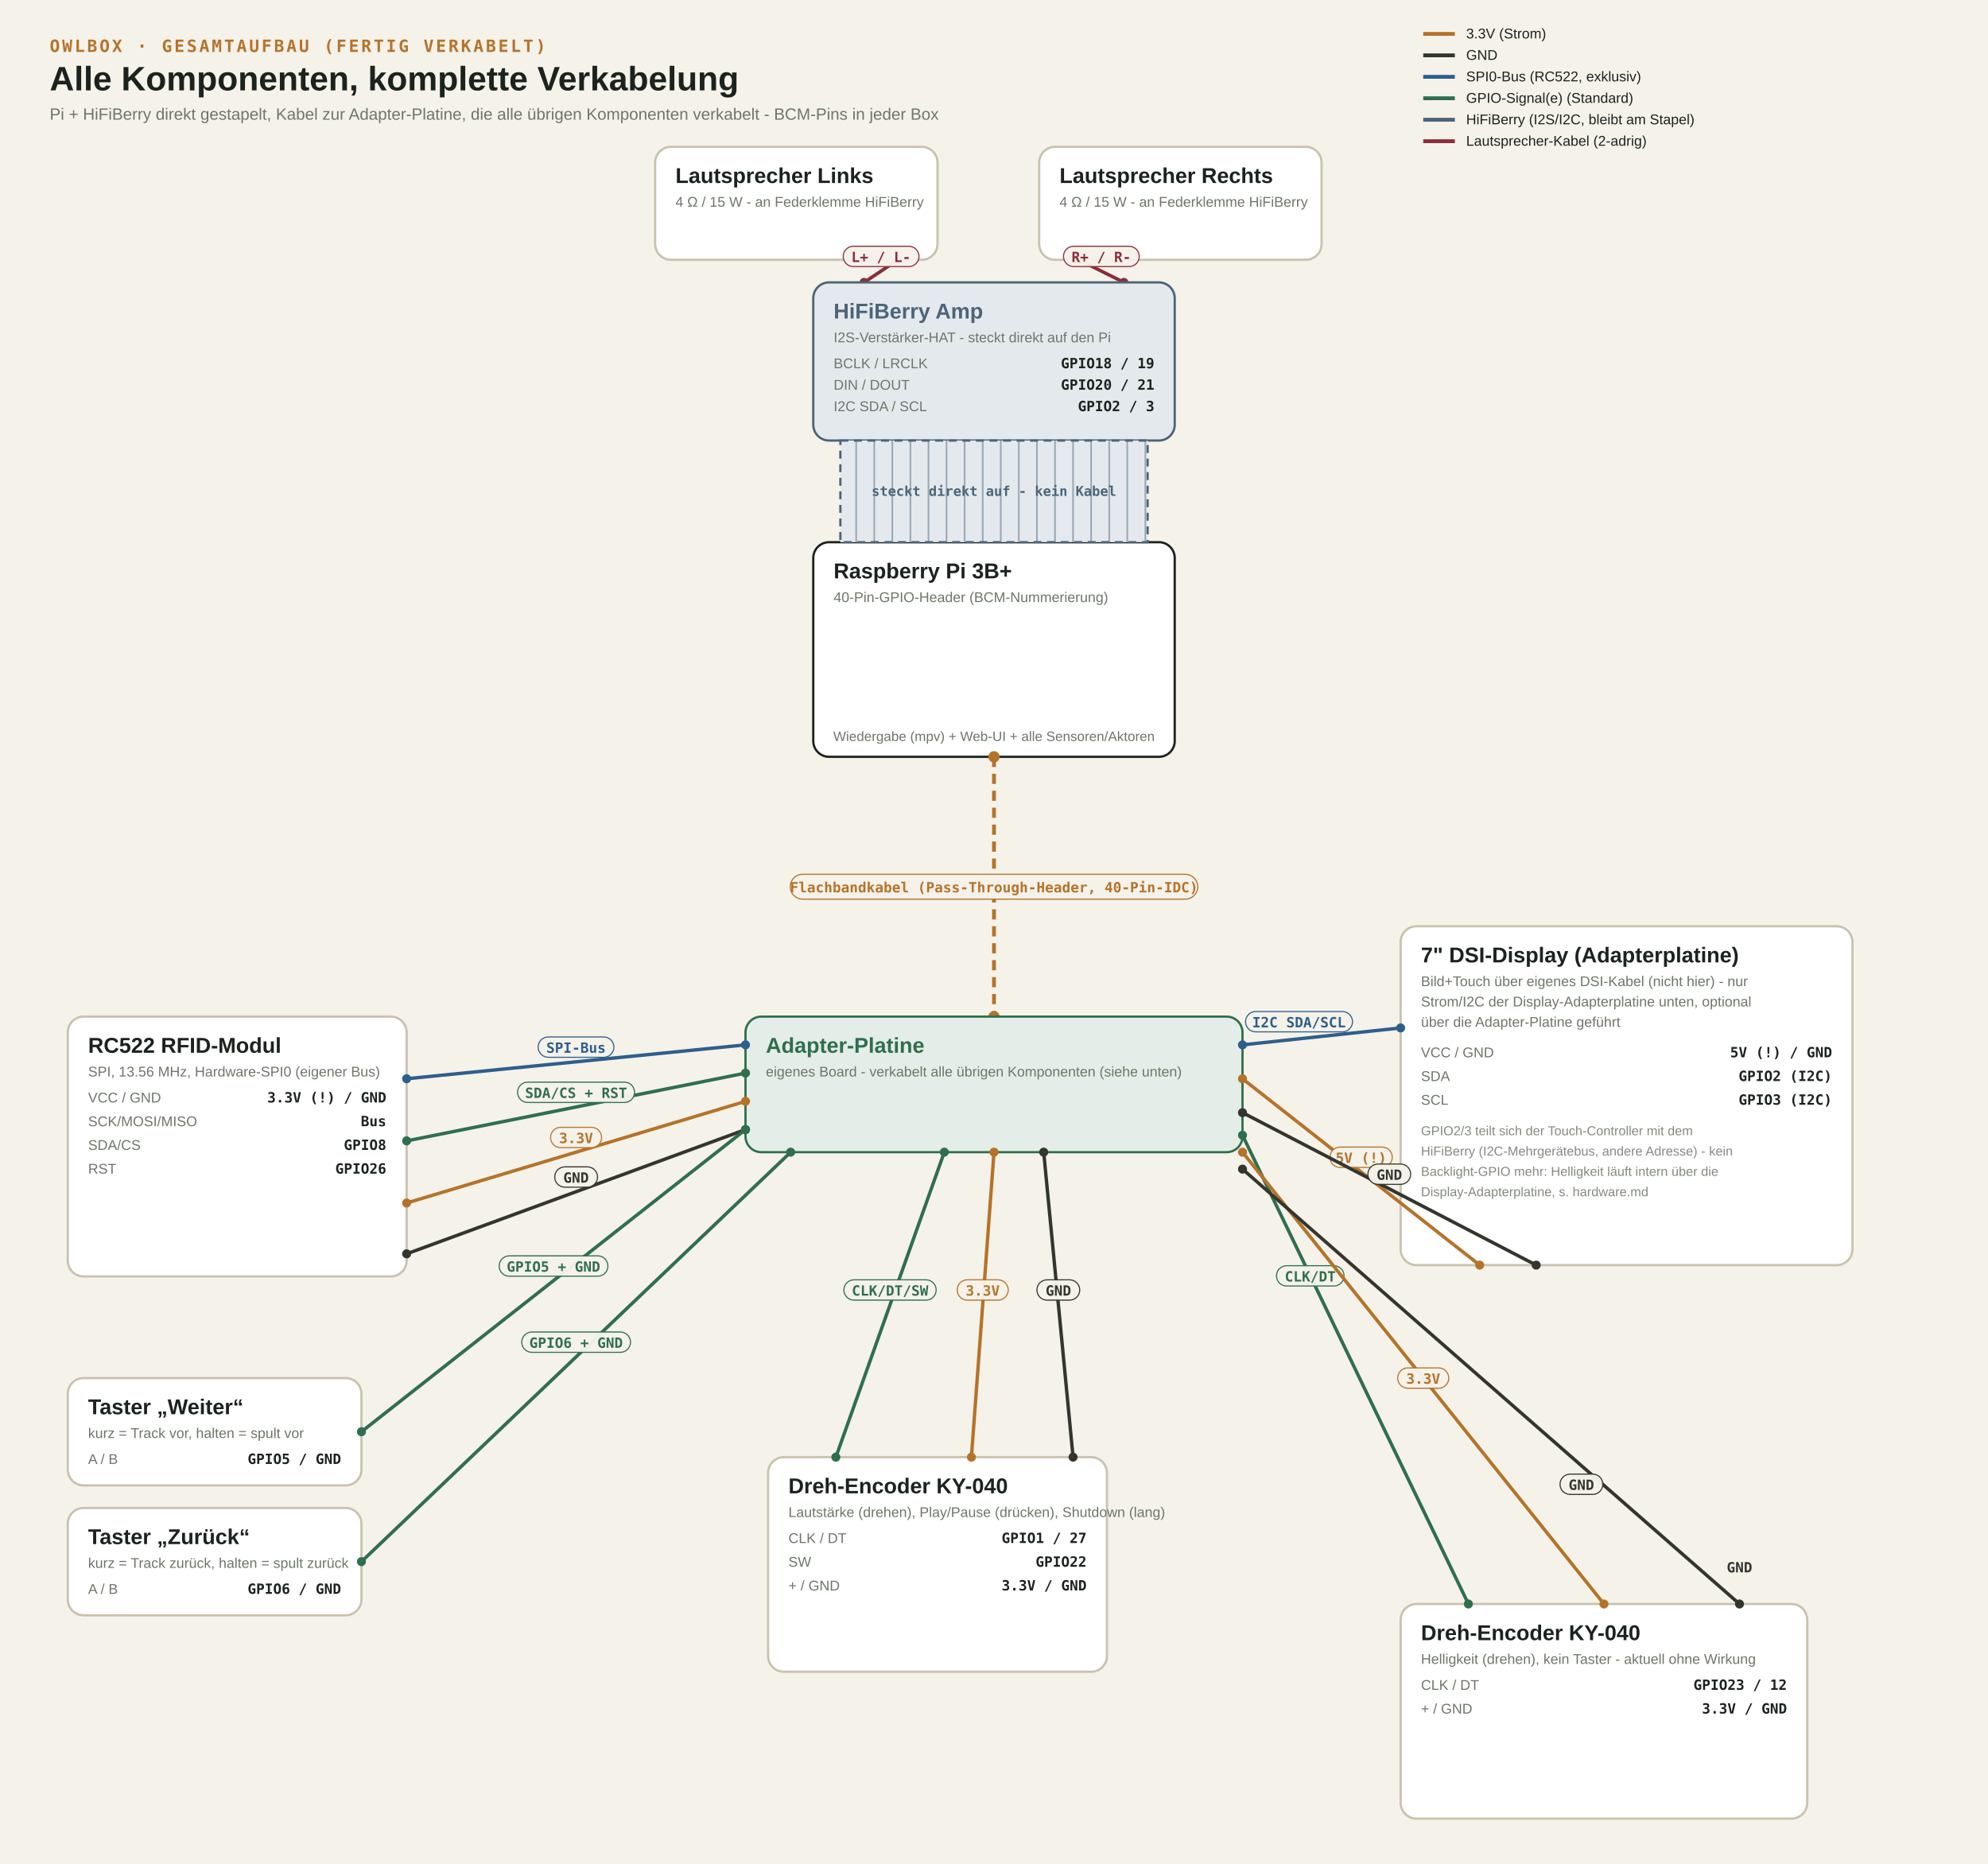
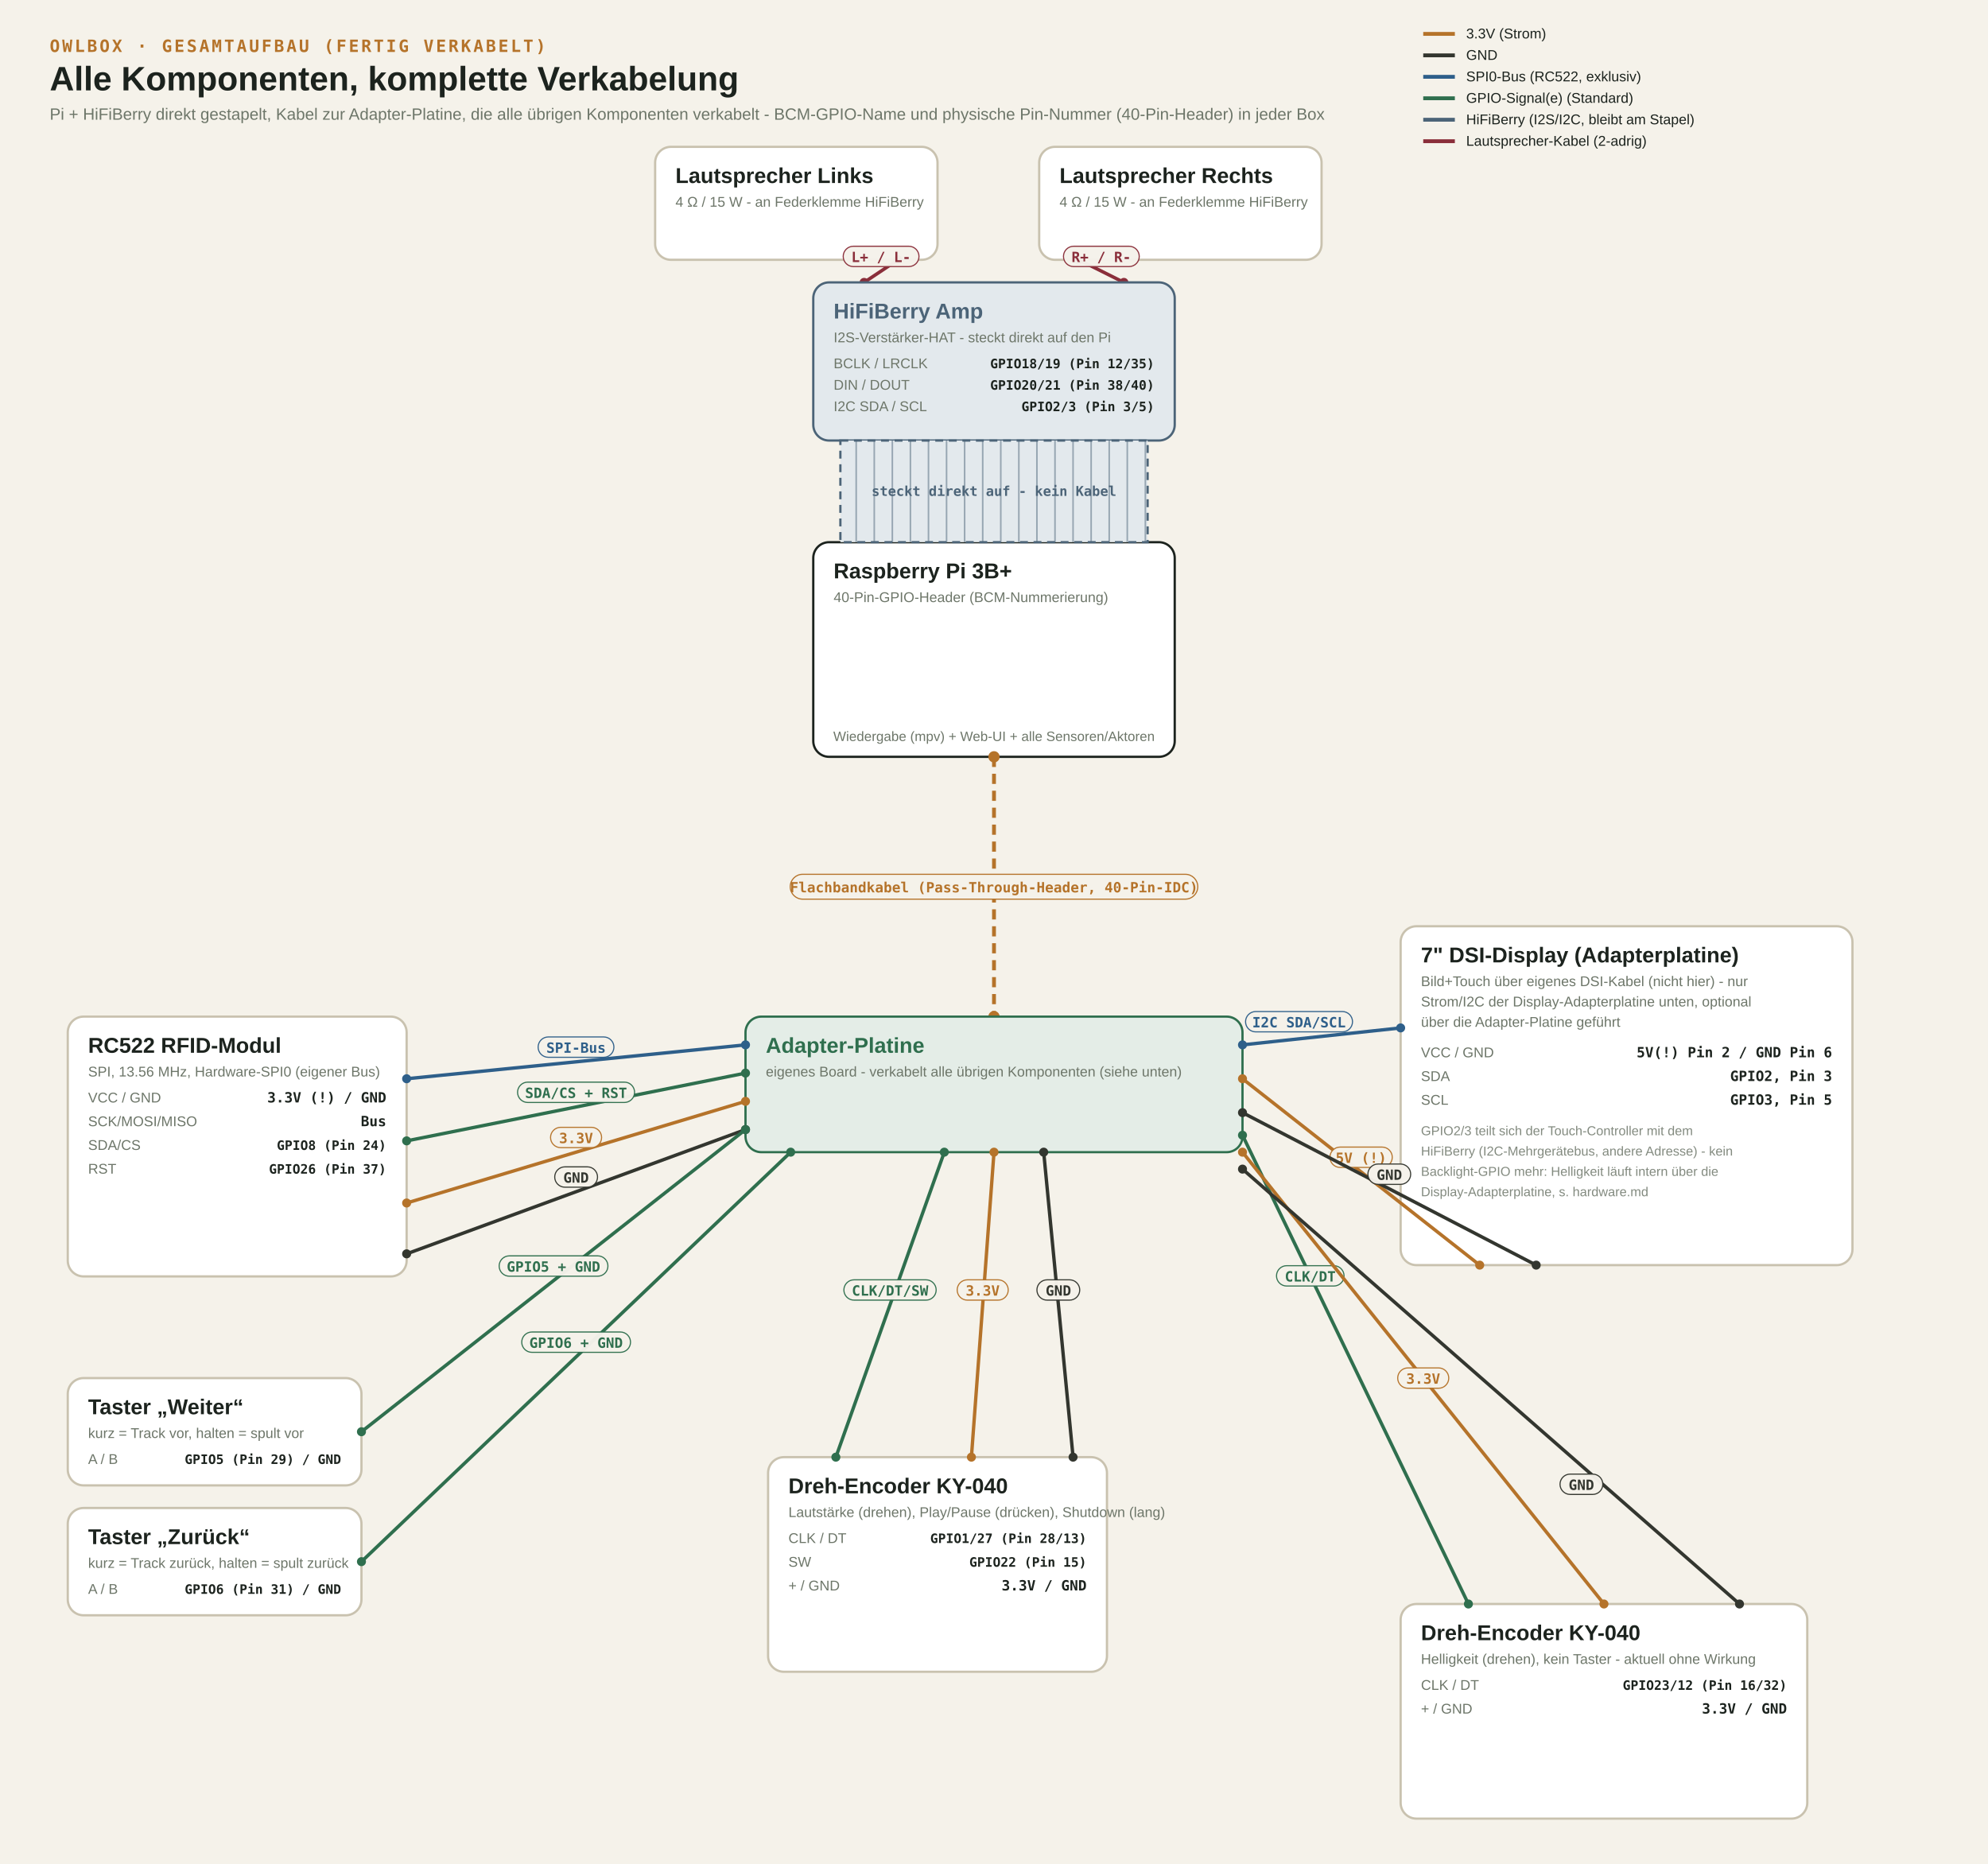
<svg xmlns="http://www.w3.org/2000/svg" viewBox="0 0 1760 1650" width="1760" height="1650" font-family="Arial, sans-serif">
  <rect x="0" y="0" width="1760" height="1720" fill="#f5f2ea" />
  <text x="44" y="46" font-size="15" letter-spacing="2" fill="#b5732a" font-family="ui-monospace, Consolas, monospace" font-weight="700">OWLBOX · GESAMTAUFBAU (FERTIG VERKABELT)</text>
  <text x="44" y="80" font-size="30" font-weight="800" fill="#1c231e" font-family="Arial, sans-serif">Alle Komponenten, komplette Verkabelung</text>
-   <text x="44" y="106" font-size="14.5" fill="#6d7669" font-family="Arial, sans-serif">Pi + HiFiBerry direkt gestapelt, Kabel zur Adapter-Platine, die alle übrigen Komponenten verkabelt - BCM-Pins in jeder Box</text>
+   <text x="44" y="106" font-size="14.5" fill="#6d7669" font-family="Arial, sans-serif">Pi + HiFiBerry direkt gestapelt, Kabel zur Adapter-Platine, die alle übrigen Komponenten verkabelt - BCM-GPIO-Name und physische Pin-Nummer (40-Pin-Header) in jeder Box</text>
  <line x1="1260" y1="30" x2="1288" y2="30" stroke="#b5732a" stroke-width="3.4" />
  <text x="1298" y="34" font-size="12.5" fill="#1c231e" font-family="Arial, sans-serif">3.3V (Strom)</text>
  <line x1="1260" y1="49" x2="1288" y2="49" stroke="#33362f" stroke-width="3.4" />
  <text x="1298" y="53" font-size="12.5" fill="#1c231e" font-family="Arial, sans-serif">GND</text>
  <line x1="1260" y1="68" x2="1288" y2="68" stroke="#2e5f8a" stroke-width="3.4" />
  <text x="1298" y="72" font-size="12.5" fill="#1c231e" font-family="Arial, sans-serif">SPI0-Bus (RC522, exklusiv)</text>
  <line x1="1260" y1="87" x2="1288" y2="87" stroke="#2f6f4e" stroke-width="3.4" />
  <text x="1298" y="91" font-size="12.5" fill="#1c231e" font-family="Arial, sans-serif">GPIO-Signal(e) (Standard)</text>
  <line x1="1260" y1="106" x2="1288" y2="106" stroke="#4c6478" stroke-width="3.4" />
  <text x="1298" y="110" font-size="12.5" fill="#1c231e" font-family="Arial, sans-serif">HiFiBerry (I2S/I2C, bleibt am Stapel)</text>
  <line x1="1260" y1="125" x2="1288" y2="125" stroke="#8a2e3a" stroke-width="3.4" />
  <text x="1298" y="129" font-size="12.5" fill="#1c231e" font-family="Arial, sans-serif">Lautsprecher-Kabel (2-adrig)</text>
  <rect x="580" y="130" width="250" height="100" rx="14" fill="#ffffff" stroke="#c9c2af" stroke-width="2" />
  <text x="598" y="162" font-size="19" font-weight="700" fill="#1c231e" font-family="Arial, sans-serif">Lautsprecher Links</text>
  <text x="598" y="183" font-size="12.5" fill="#6d7669" font-family="Arial, sans-serif">4 Ω / 15 W - an Federklemme HiFiBerry</text>
  <rect x="920" y="130" width="250" height="100" rx="14" fill="#ffffff" stroke="#c9c2af" stroke-width="2" />
  <text x="938" y="162" font-size="19" font-weight="700" fill="#1c231e" font-family="Arial, sans-serif">Lautsprecher Rechts</text>
  <text x="938" y="183" font-size="12.5" fill="#6d7669" font-family="Arial, sans-serif">4 Ω / 15 W - an Federklemme HiFiBerry</text>
  <line x1="765" y1="250" x2="795" y2="230" stroke="#8a2e3a" stroke-width="3" />
  <circle cx="765" cy="250" r="4" fill="#8a2e3a" />
  <circle cx="795" cy="230" r="4" fill="#8a2e3a" />
  <rect x="746.5" y="218.0" width="67.1" height="18" rx="9" fill="#f5f2ea" stroke="#8a2e3a" stroke-width="1" opacity="0.97" />
  <text x="780.0" y="232.0" font-size="12.5" fill="#8a2e3a" text-anchor="middle" font-family="ui-monospace, Consolas, monospace" font-weight="700">L+ / L-</text>
  <line x1="995" y1="250" x2="955" y2="230" stroke="#8a2e3a" stroke-width="3" />
  <circle cx="995" cy="250" r="4" fill="#8a2e3a" />
  <circle cx="955" cy="230" r="4" fill="#8a2e3a" />
  <rect x="941.5" y="218.0" width="67.1" height="18" rx="9" fill="#f5f2ea" stroke="#8a2e3a" stroke-width="1" opacity="0.97" />
  <text x="975.0" y="232.0" font-size="12.5" fill="#8a2e3a" text-anchor="middle" font-family="ui-monospace, Consolas, monospace" font-weight="700">R+ / R-</text>
  <rect x="720" y="250" width="320" height="140" rx="14" fill="#e3e9ed" stroke="#4c6478" stroke-width="2" />
  <text x="738" y="282" font-size="19" font-weight="700" fill="#4c6478" font-family="Arial, sans-serif">HiFiBerry Amp</text>
  <text x="738" y="303" font-size="12.5" fill="#6d7669" font-family="Arial, sans-serif">I2S-Verstärker-HAT - steckt direkt auf den Pi</text>
  <text x="738" y="326" font-size="12.5" fill="#6d7669" font-family="Arial, sans-serif">BCLK / LRCLK</text>
-   <text x="1022" y="326" font-size="12.5" fill="#1c231e" text-anchor="end" font-family="ui-monospace, Consolas, monospace" font-weight="600">GPIO18 / 19</text>
+   <text x="1022" y="326" font-size="11.5" fill="#1c231e" text-anchor="end" font-family="ui-monospace, Consolas, monospace" font-weight="600">GPIO18/19 (Pin 12/35)</text>
  <text x="738" y="345" font-size="12.5" fill="#6d7669" font-family="Arial, sans-serif">DIN / DOUT</text>
-   <text x="1022" y="345" font-size="12.5" fill="#1c231e" text-anchor="end" font-family="ui-monospace, Consolas, monospace" font-weight="600">GPIO20 / 21</text>
+   <text x="1022" y="345" font-size="11.5" fill="#1c231e" text-anchor="end" font-family="ui-monospace, Consolas, monospace" font-weight="600">GPIO20/21 (Pin 38/40)</text>
  <text x="738" y="364" font-size="12.5" fill="#6d7669" font-family="Arial, sans-serif">I2C SDA / SCL</text>
-   <text x="1022" y="364" font-size="12.5" fill="#1c231e" text-anchor="end" font-family="ui-monospace, Consolas, monospace" font-weight="600">GPIO2 / 3</text>
+   <text x="1022" y="364" font-size="11.5" fill="#1c231e" text-anchor="end" font-family="ui-monospace, Consolas, monospace" font-weight="600">GPIO2/3 (Pin 3/5)</text>
  <rect x="720" y="480" width="320" height="190" rx="14" fill="#ffffff" stroke="#1c231e" stroke-width="2" />
  <text x="738" y="512" font-size="19" font-weight="700" fill="#1c231e" font-family="Arial, sans-serif">Raspberry Pi 3B+</text>
  <text x="738" y="533" font-size="12.5" fill="#6d7669" font-family="Arial, sans-serif">40-Pin-GPIO-Header (BCM-Nummerierung)</text>
  <text x="880" y="656" font-size="12" fill="#6d7669" text-anchor="middle" font-family="Arial, sans-serif">Wiedergabe (mpv) + Web-UI + alle Sensoren/Aktoren</text>
  <rect x="744" y="390" width="272" height="90" fill="#e3e9ed" stroke="#4c6478" stroke-width="2" stroke-dasharray="7 5" />
  <line x1="758" y1="390" x2="758" y2="480" stroke="#4c6478" stroke-width="1.4" opacity="0.5" />
  <line x1="774" y1="390" x2="774" y2="480" stroke="#4c6478" stroke-width="1.4" opacity="0.5" />
  <line x1="790" y1="390" x2="790" y2="480" stroke="#4c6478" stroke-width="1.4" opacity="0.5" />
  <line x1="806" y1="390" x2="806" y2="480" stroke="#4c6478" stroke-width="1.4" opacity="0.5" />
  <line x1="822" y1="390" x2="822" y2="480" stroke="#4c6478" stroke-width="1.4" opacity="0.5" />
  <line x1="838" y1="390" x2="838" y2="480" stroke="#4c6478" stroke-width="1.4" opacity="0.5" />
  <line x1="854" y1="390" x2="854" y2="480" stroke="#4c6478" stroke-width="1.4" opacity="0.5" />
  <line x1="870" y1="390" x2="870" y2="480" stroke="#4c6478" stroke-width="1.4" opacity="0.5" />
  <line x1="886" y1="390" x2="886" y2="480" stroke="#4c6478" stroke-width="1.4" opacity="0.5" />
  <line x1="902" y1="390" x2="902" y2="480" stroke="#4c6478" stroke-width="1.4" opacity="0.5" />
  <line x1="918" y1="390" x2="918" y2="480" stroke="#4c6478" stroke-width="1.4" opacity="0.5" />
  <line x1="934" y1="390" x2="934" y2="480" stroke="#4c6478" stroke-width="1.4" opacity="0.5" />
  <line x1="950" y1="390" x2="950" y2="480" stroke="#4c6478" stroke-width="1.4" opacity="0.5" />
  <line x1="966" y1="390" x2="966" y2="480" stroke="#4c6478" stroke-width="1.4" opacity="0.5" />
  <line x1="982" y1="390" x2="982" y2="480" stroke="#4c6478" stroke-width="1.4" opacity="0.5" />
  <line x1="998" y1="390" x2="998" y2="480" stroke="#4c6478" stroke-width="1.4" opacity="0.5" />
  <line x1="1014" y1="390" x2="1014" y2="480" stroke="#4c6478" stroke-width="1.4" opacity="0.5" />
  <text x="880" y="439" font-size="12" fill="#4c6478" text-anchor="middle" font-family="ui-monospace, monospace" font-weight="700">steckt direkt auf - kein Kabel</text>
  <line x1="880.0" y1="670" x2="880.0" y2="900" stroke="#b5732a" stroke-width="3.4" stroke-dasharray="9 6" />
  <circle cx="880.0" cy="670" r="5" fill="#b5732a" />
  <circle cx="880.0" cy="900" r="5" fill="#b5732a" />
  <rect x="699.6" y="774" width="360.8" height="22" rx="11" fill="#f5f2ea" stroke="#b5732a" stroke-width="1" />
  <text x="880" y="790" font-size="12.5" fill="#b5732a" text-anchor="middle" font-family="ui-monospace, monospace" font-weight="700">Flachbandkabel (Pass-Through-Header, 40-Pin-IDC)</text>
  <rect x="660" y="900" width="440" height="120" rx="14" fill="#e4ede7" stroke="#2f6f4e" stroke-width="2" />
  <text x="678" y="932" font-size="19" font-weight="700" fill="#2f6f4e" font-family="Arial, sans-serif">Adapter-Platine</text>
  <text x="678" y="953" font-size="12.5" fill="#6d7669" font-family="Arial, sans-serif">eigenes Board - verkabelt alle übrigen Komponenten (siehe unten)</text>
  <rect x="60" y="900" width="300" height="230" rx="14" fill="#ffffff" stroke="#c9c2af" stroke-width="2" />
  <text x="78" y="932" font-size="19" font-weight="700" fill="#1c231e" font-family="Arial, sans-serif">RC522 RFID-Modul</text>
  <text x="78" y="953" font-size="12.5" fill="#6d7669" font-family="Arial, sans-serif">SPI, 13.56 MHz, Hardware-SPI0 (eigener Bus)</text>
  <text x="78" y="976" font-size="12.5" fill="#6d7669" font-family="Arial, sans-serif">VCC / GND</text>
  <text x="342" y="976" font-size="12.5" fill="#1c231e" text-anchor="end" font-family="ui-monospace, Consolas, monospace" font-weight="600">3.3V (!) / GND</text>
  <text x="78" y="997" font-size="12.5" fill="#6d7669" font-family="Arial, sans-serif">SCK/MOSI/MISO</text>
  <text x="342" y="997" font-size="12.5" fill="#1c231e" text-anchor="end" font-family="ui-monospace, Consolas, monospace" font-weight="600">Bus</text>
  <text x="78" y="1018" font-size="12.5" fill="#6d7669" font-family="Arial, sans-serif">SDA/CS</text>
-   <text x="342" y="1018" font-size="12.5" fill="#1c231e" text-anchor="end" font-family="ui-monospace, Consolas, monospace" font-weight="600">GPIO8</text>
+   <text x="342" y="1018" font-size="11.5" fill="#1c231e" text-anchor="end" font-family="ui-monospace, Consolas, monospace" font-weight="600">GPIO8 (Pin 24)</text>
  <text x="78" y="1039" font-size="12.5" fill="#6d7669" font-family="Arial, sans-serif">RST</text>
-   <text x="342" y="1039" font-size="12.5" fill="#1c231e" text-anchor="end" font-family="ui-monospace, Consolas, monospace" font-weight="600">GPIO26</text>
+   <text x="342" y="1039" font-size="11.5" fill="#1c231e" text-anchor="end" font-family="ui-monospace, Consolas, monospace" font-weight="600">GPIO26 (Pin 37)</text>
  <rect x="1240" y="820" width="400" height="300" rx="14" fill="#ffffff" stroke="#c9c2af" stroke-width="2" />
  <text x="1258" y="852" font-size="19" font-weight="700" fill="#1c231e" font-family="Arial, sans-serif">7" DSI-Display (Adapterplatine)</text>
  <text x="1258" y="873" font-size="12.5" fill="#6d7669" font-family="Arial, sans-serif">Bild+Touch über eigenes DSI-Kabel (nicht hier) - nur</text>
  <text x="1258" y="891" font-size="12.5" fill="#6d7669" font-family="Arial, sans-serif">Strom/I2C der Display-Adapterplatine unten, optional</text>
  <text x="1258" y="909" font-size="12.5" fill="#6d7669" font-family="Arial, sans-serif">über die Adapter-Platine geführt</text>
  <text x="1258" y="936" font-size="12.5" fill="#6d7669" font-family="Arial, sans-serif">VCC / GND</text>
-   <text x="1622" y="936" font-size="12.5" fill="#1c231e" text-anchor="end" font-family="ui-monospace, Consolas, monospace" font-weight="600">5V (!) / GND</text>
+   <text x="1622" y="936" font-size="12.5" fill="#1c231e" text-anchor="end" font-family="ui-monospace, Consolas, monospace" font-weight="600">5V(!) Pin 2 / GND Pin 6</text>
  <text x="1258" y="957" font-size="12.5" fill="#6d7669" font-family="Arial, sans-serif">SDA</text>
-   <text x="1622" y="957" font-size="12.5" fill="#1c231e" text-anchor="end" font-family="ui-monospace, Consolas, monospace" font-weight="600">GPIO2 (I2C)</text>
+   <text x="1622" y="957" font-size="12.5" fill="#1c231e" text-anchor="end" font-family="ui-monospace, Consolas, monospace" font-weight="600">GPIO2, Pin 3</text>
  <text x="1258" y="978" font-size="12.5" fill="#6d7669" font-family="Arial, sans-serif">SCL</text>
-   <text x="1622" y="978" font-size="12.5" fill="#1c231e" text-anchor="end" font-family="ui-monospace, Consolas, monospace" font-weight="600">GPIO3 (I2C)</text>
+   <text x="1622" y="978" font-size="12.5" fill="#1c231e" text-anchor="end" font-family="ui-monospace, Consolas, monospace" font-weight="600">GPIO3, Pin 5</text>
  <text x="1258" y="1005" font-size="11.5" fill="#6d7669" font-family="Arial, sans-serif" opacity="0.85">GPIO2/3 teilt sich der Touch-Controller mit dem</text>
  <text x="1258" y="1023" font-size="11.5" fill="#6d7669" font-family="Arial, sans-serif" opacity="0.85">HiFiBerry (I2C-Mehrgerätebus, andere Adresse) - kein</text>
  <text x="1258" y="1041" font-size="11.5" fill="#6d7669" font-family="Arial, sans-serif" opacity="0.85">Backlight-GPIO mehr: Helligkeit läuft intern über die</text>
  <text x="1258" y="1059" font-size="11.5" fill="#6d7669" font-family="Arial, sans-serif" opacity="0.85">Display-Adapterplatine, s. hardware.md</text>
  <rect x="1240" y="1420" width="360" height="190" rx="14" fill="#ffffff" stroke="#c9c2af" stroke-width="2" />
  <text x="1258" y="1452" font-size="19" font-weight="700" fill="#1c231e" font-family="Arial, sans-serif">Dreh-Encoder KY-040</text>
  <text x="1258" y="1473" font-size="12.5" fill="#6d7669" font-family="Arial, sans-serif">Helligkeit (drehen), kein Taster - aktuell ohne Wirkung</text>
  <text x="1258" y="1496" font-size="12.5" fill="#6d7669" font-family="Arial, sans-serif">CLK / DT</text>
-   <text x="1582" y="1496" font-size="12.5" fill="#1c231e" text-anchor="end" font-family="ui-monospace, Consolas, monospace" font-weight="600">GPIO23 / 12</text>
+   <text x="1582" y="1496" font-size="11.5" fill="#1c231e" text-anchor="end" font-family="ui-monospace, Consolas, monospace" font-weight="600">GPIO23/12 (Pin 16/32)</text>
  <text x="1258" y="1517" font-size="12.5" fill="#6d7669" font-family="Arial, sans-serif">+ / GND</text>
  <text x="1582" y="1517" font-size="12.5" fill="#1c231e" text-anchor="end" font-family="ui-monospace, Consolas, monospace" font-weight="600">3.3V / GND</text>
  <rect x="60" y="1220" width="260" height="95" rx="14" fill="#ffffff" stroke="#c9c2af" stroke-width="2" />
  <text x="78" y="1252" font-size="19" font-weight="700" fill="#1c231e" font-family="Arial, sans-serif">Taster „Weiter“</text>
  <text x="78" y="1273" font-size="12.5" fill="#6d7669" font-family="Arial, sans-serif">kurz = Track vor, halten = spult vor</text>
  <text x="78" y="1296" font-size="12.5" fill="#6d7669" font-family="Arial, sans-serif">A / B</text>
-   <text x="302" y="1296" font-size="12.5" fill="#1c231e" text-anchor="end" font-family="ui-monospace, Consolas, monospace" font-weight="600">GPIO5 / GND</text>
+   <text x="302" y="1296" font-size="11.5" fill="#1c231e" text-anchor="end" font-family="ui-monospace, Consolas, monospace" font-weight="600">GPIO5 (Pin 29) / GND</text>
  <rect x="60" y="1335" width="260" height="95" rx="14" fill="#ffffff" stroke="#c9c2af" stroke-width="2" />
  <text x="78" y="1367" font-size="19" font-weight="700" fill="#1c231e" font-family="Arial, sans-serif">Taster „Zurück“</text>
  <text x="78" y="1388" font-size="12.5" fill="#6d7669" font-family="Arial, sans-serif">kurz = Track zurück, halten = spult zurück</text>
  <text x="78" y="1411" font-size="12.5" fill="#6d7669" font-family="Arial, sans-serif">A / B</text>
-   <text x="302" y="1411" font-size="12.5" fill="#1c231e" text-anchor="end" font-family="ui-monospace, Consolas, monospace" font-weight="600">GPIO6 / GND</text>
+   <text x="302" y="1411" font-size="11.5" fill="#1c231e" text-anchor="end" font-family="ui-monospace, Consolas, monospace" font-weight="600">GPIO6 (Pin 31) / GND</text>
  <rect x="680" y="1290" width="300" height="190" rx="14" fill="#ffffff" stroke="#c9c2af" stroke-width="2" />
  <text x="698" y="1322" font-size="19" font-weight="700" fill="#1c231e" font-family="Arial, sans-serif">Dreh-Encoder KY-040</text>
  <text x="698" y="1343" font-size="12.5" fill="#6d7669" font-family="Arial, sans-serif">Lautstärke (drehen), Play/Pause (drücken), Shutdown (lang)</text>
  <text x="698" y="1366" font-size="12.5" fill="#6d7669" font-family="Arial, sans-serif">CLK / DT</text>
-   <text x="962" y="1366" font-size="12.5" fill="#1c231e" text-anchor="end" font-family="ui-monospace, Consolas, monospace" font-weight="600">GPIO1 / 27</text>
+   <text x="962" y="1366" font-size="11.5" fill="#1c231e" text-anchor="end" font-family="ui-monospace, Consolas, monospace" font-weight="600">GPIO1/27 (Pin 28/13)</text>
  <text x="698" y="1387" font-size="12.5" fill="#6d7669" font-family="Arial, sans-serif">SW</text>
-   <text x="962" y="1387" font-size="12.5" fill="#1c231e" text-anchor="end" font-family="ui-monospace, Consolas, monospace" font-weight="600">GPIO22</text>
+   <text x="962" y="1387" font-size="11.5" fill="#1c231e" text-anchor="end" font-family="ui-monospace, Consolas, monospace" font-weight="600">GPIO22 (Pin 15)</text>
  <text x="698" y="1408" font-size="12.5" fill="#6d7669" font-family="Arial, sans-serif">+ / GND</text>
  <text x="962" y="1408" font-size="12.5" fill="#1c231e" text-anchor="end" font-family="ui-monospace, Consolas, monospace" font-weight="600">3.3V / GND</text>
  <line x1="660" y1="925" x2="360" y2="955" stroke="#2e5f8a" stroke-width="3" />
  <circle cx="660" cy="925" r="4" fill="#2e5f8a" />
  <circle cx="360" cy="955" r="4" fill="#2e5f8a" />
  <rect x="476.4" y="918.0" width="67.1" height="18" rx="9" fill="#f5f2ea" stroke="#2e5f8a" stroke-width="1" opacity="0.97" />
  <text x="510.0" y="932.0" font-size="12.5" fill="#2e5f8a" text-anchor="middle" font-family="ui-monospace, Consolas, monospace" font-weight="700">SPI-Bus</text>
  <line x1="660" y1="950" x2="360" y2="1010" stroke="#2f6f4e" stroke-width="3" />
  <circle cx="660" cy="950" r="4" fill="#2f6f4e" />
  <circle cx="360" cy="1010" r="4" fill="#2f6f4e" />
  <rect x="458.2" y="958.0" width="103.6" height="18" rx="9" fill="#f5f2ea" stroke="#2f6f4e" stroke-width="1" opacity="0.97" />
  <text x="510.0" y="972.0" font-size="12.5" fill="#2f6f4e" text-anchor="middle" font-family="ui-monospace, Consolas, monospace" font-weight="700">SDA/CS + RST</text>
  <line x1="660" y1="975" x2="360" y2="1065" stroke="#b5732a" stroke-width="3" />
  <circle cx="660" cy="975" r="4" fill="#b5732a" />
  <circle cx="360" cy="1065" r="4" fill="#b5732a" />
  <rect x="487.4" y="998.0" width="45.2" height="18" rx="9" fill="#f5f2ea" stroke="#b5732a" stroke-width="1" opacity="0.97" />
  <text x="510.0" y="1012.0" font-size="12.5" fill="#b5732a" text-anchor="middle" font-family="ui-monospace, Consolas, monospace" font-weight="700">3.3V</text>
  <line x1="660" y1="1000" x2="360" y2="1110" stroke="#33362f" stroke-width="3" />
  <circle cx="660" cy="1000" r="4" fill="#33362f" />
  <circle cx="360" cy="1110" r="4" fill="#33362f" />
  <rect x="491.1" y="1033.0" width="37.9" height="18" rx="9" fill="#f5f2ea" stroke="#33362f" stroke-width="1" opacity="0.97" />
  <text x="510.0" y="1047.0" font-size="12.5" fill="#33362f" text-anchor="middle" font-family="ui-monospace, Consolas, monospace" font-weight="700">GND</text>
  <line x1="1100" y1="925" x2="1240" y2="910" stroke="#2e5f8a" stroke-width="3" />
  <circle cx="1100" cy="925" r="4" fill="#2e5f8a" />
  <circle cx="1240" cy="910" r="4" fill="#2e5f8a" />
  <rect x="1102.7" y="895.5" width="94.7" height="18" rx="9" fill="#f5f2ea" stroke="#2e5f8a" stroke-width="1" opacity="0.97" />
  <text x="1150.0" y="909.5" font-size="12.5" fill="#2e5f8a" text-anchor="middle" font-family="ui-monospace, Consolas, monospace" font-weight="700">I2C SDA/SCL</text>
  <line x1="1100" y1="955" x2="1310" y2="1120" stroke="#b5732a" stroke-width="3" />
  <circle cx="1100" cy="955" r="4" fill="#b5732a" />
  <circle cx="1310" cy="1120" r="4" fill="#b5732a" />
  <rect x="1177.4" y="1015.5" width="55.2" height="18" rx="9" fill="#f5f2ea" stroke="#b5732a" stroke-width="1" opacity="0.97" />
  <text x="1205.0" y="1029.5" font-size="12.5" fill="#b5732a" text-anchor="middle" font-family="ui-monospace, Consolas, monospace" font-weight="700">5V (!)</text>
  <line x1="1100" y1="985" x2="1360" y2="1120" stroke="#33362f" stroke-width="3" />
  <circle cx="1100" cy="985" r="4" fill="#33362f" />
  <circle cx="1360" cy="1120" r="4" fill="#33362f" />
  <rect x="1211.0" y="1030.5" width="37.9" height="18" rx="9" fill="#f5f2ea" stroke="#33362f" stroke-width="1" opacity="0.97" />
  <text x="1230.0" y="1044.5" font-size="12.5" fill="#33362f" text-anchor="middle" font-family="ui-monospace, Consolas, monospace" font-weight="700">GND</text>
  <line x1="1100" y1="1005" x2="1300" y2="1420" stroke="#2f6f4e" stroke-width="3" />
  <circle cx="1100" cy="1005" r="4" fill="#2f6f4e" />
  <circle cx="1300" cy="1420" r="4" fill="#2f6f4e" />
  <rect x="1130.1" y="1120.5" width="59.8" height="18" rx="9" fill="#f5f2ea" stroke="#2f6f4e" stroke-width="1" opacity="0.97" />
  <text x="1160.0" y="1134.5" font-size="12.5" fill="#2f6f4e" text-anchor="middle" font-family="ui-monospace, Consolas, monospace" font-weight="700">CLK/DT</text>
  <line x1="1100" y1="1020" x2="1420" y2="1420" stroke="#b5732a" stroke-width="3" />
  <circle cx="1100" cy="1020" r="4" fill="#b5732a" />
  <circle cx="1420" cy="1420" r="4" fill="#b5732a" />
  <rect x="1237.4" y="1211.0" width="45.2" height="18" rx="9" fill="#f5f2ea" stroke="#b5732a" stroke-width="1" opacity="0.97" />
  <text x="1260.0" y="1225.0" font-size="12.5" fill="#b5732a" text-anchor="middle" font-family="ui-monospace, Consolas, monospace" font-weight="700">3.3V</text>
  <line x1="1100" y1="1035" x2="1540" y2="1420" stroke="#33362f" stroke-width="3" />
  <circle cx="1100" cy="1035" r="4" fill="#33362f" />
  <circle cx="1540" cy="1420" r="4" fill="#33362f" />
  <rect x="1381.1" y="1305.0" width="37.9" height="18" rx="9" fill="#f5f2ea" stroke="#33362f" stroke-width="1" opacity="0.97" />
  <text x="1400.0" y="1319.0" font-size="12.5" fill="#33362f" text-anchor="middle" font-family="ui-monospace, Consolas, monospace" font-weight="700">GND</text>
-   <text x="1540.0" y="1392.0" font-size="12.5" fill="#33362f" text-anchor="middle" font-family="ui-monospace, Consolas, monospace" font-weight="700">GND</text>
  <line x1="660" y1="1000" x2="320" y2="1267.5" stroke="#2f6f4e" stroke-width="3" />
  <circle cx="660" cy="1000" r="4" fill="#2f6f4e" />
  <circle cx="320" cy="1267.5" r="4" fill="#2f6f4e" />
  <rect x="441.9" y="1111.8" width="96.3" height="18" rx="9" fill="#f5f2ea" stroke="#2f6f4e" stroke-width="1" opacity="0.97" />
  <text x="490.0" y="1125.8" font-size="12.5" fill="#2f6f4e" text-anchor="middle" font-family="ui-monospace, Consolas, monospace" font-weight="700">GPIO5 + GND</text>
  <line x1="700" y1="1020" x2="320" y2="1382.5" stroke="#2f6f4e" stroke-width="3" />
  <circle cx="700" cy="1020" r="4" fill="#2f6f4e" />
  <circle cx="320" cy="1382.5" r="4" fill="#2f6f4e" />
  <rect x="461.9" y="1179.2" width="96.3" height="18" rx="9" fill="#f5f2ea" stroke="#2f6f4e" stroke-width="1" opacity="0.97" />
  <text x="510.0" y="1193.2" font-size="12.5" fill="#2f6f4e" text-anchor="middle" font-family="ui-monospace, Consolas, monospace" font-weight="700">GPIO6 + GND</text>
  <line x1="836.0" y1="1020" x2="740" y2="1290" stroke="#2f6f4e" stroke-width="3" />
  <circle cx="836.0" cy="1020" r="4" fill="#2f6f4e" />
  <circle cx="740" cy="1290" r="4" fill="#2f6f4e" />
  <rect x="747.1" y="1133.0" width="81.7" height="18" rx="9" fill="#f5f2ea" stroke="#2f6f4e" stroke-width="1" opacity="0.97" />
  <text x="788.0" y="1147.0" font-size="12.5" fill="#2f6f4e" text-anchor="middle" font-family="ui-monospace, Consolas, monospace" font-weight="700">CLK/DT/SW</text>
  <line x1="880.0" y1="1020" x2="860" y2="1290" stroke="#b5732a" stroke-width="3" />
  <circle cx="880.0" cy="1020" r="4" fill="#b5732a" />
  <circle cx="860" cy="1290" r="4" fill="#b5732a" />
  <rect x="847.4" y="1133.0" width="45.2" height="18" rx="9" fill="#f5f2ea" stroke="#b5732a" stroke-width="1" opacity="0.97" />
  <text x="870.0" y="1147.0" font-size="12.5" fill="#b5732a" text-anchor="middle" font-family="ui-monospace, Consolas, monospace" font-weight="700">3.3V</text>
  <line x1="924.0" y1="1020" x2="950" y2="1290" stroke="#33362f" stroke-width="3" />
  <circle cx="924.0" cy="1020" r="4" fill="#33362f" />
  <circle cx="950" cy="1290" r="4" fill="#33362f" />
  <rect x="918.0" y="1133.0" width="37.9" height="18" rx="9" fill="#f5f2ea" stroke="#33362f" stroke-width="1" opacity="0.97" />
  <text x="937.0" y="1147.0" font-size="12.5" fill="#33362f" text-anchor="middle" font-family="ui-monospace, Consolas, monospace" font-weight="700">GND</text>
</svg>
